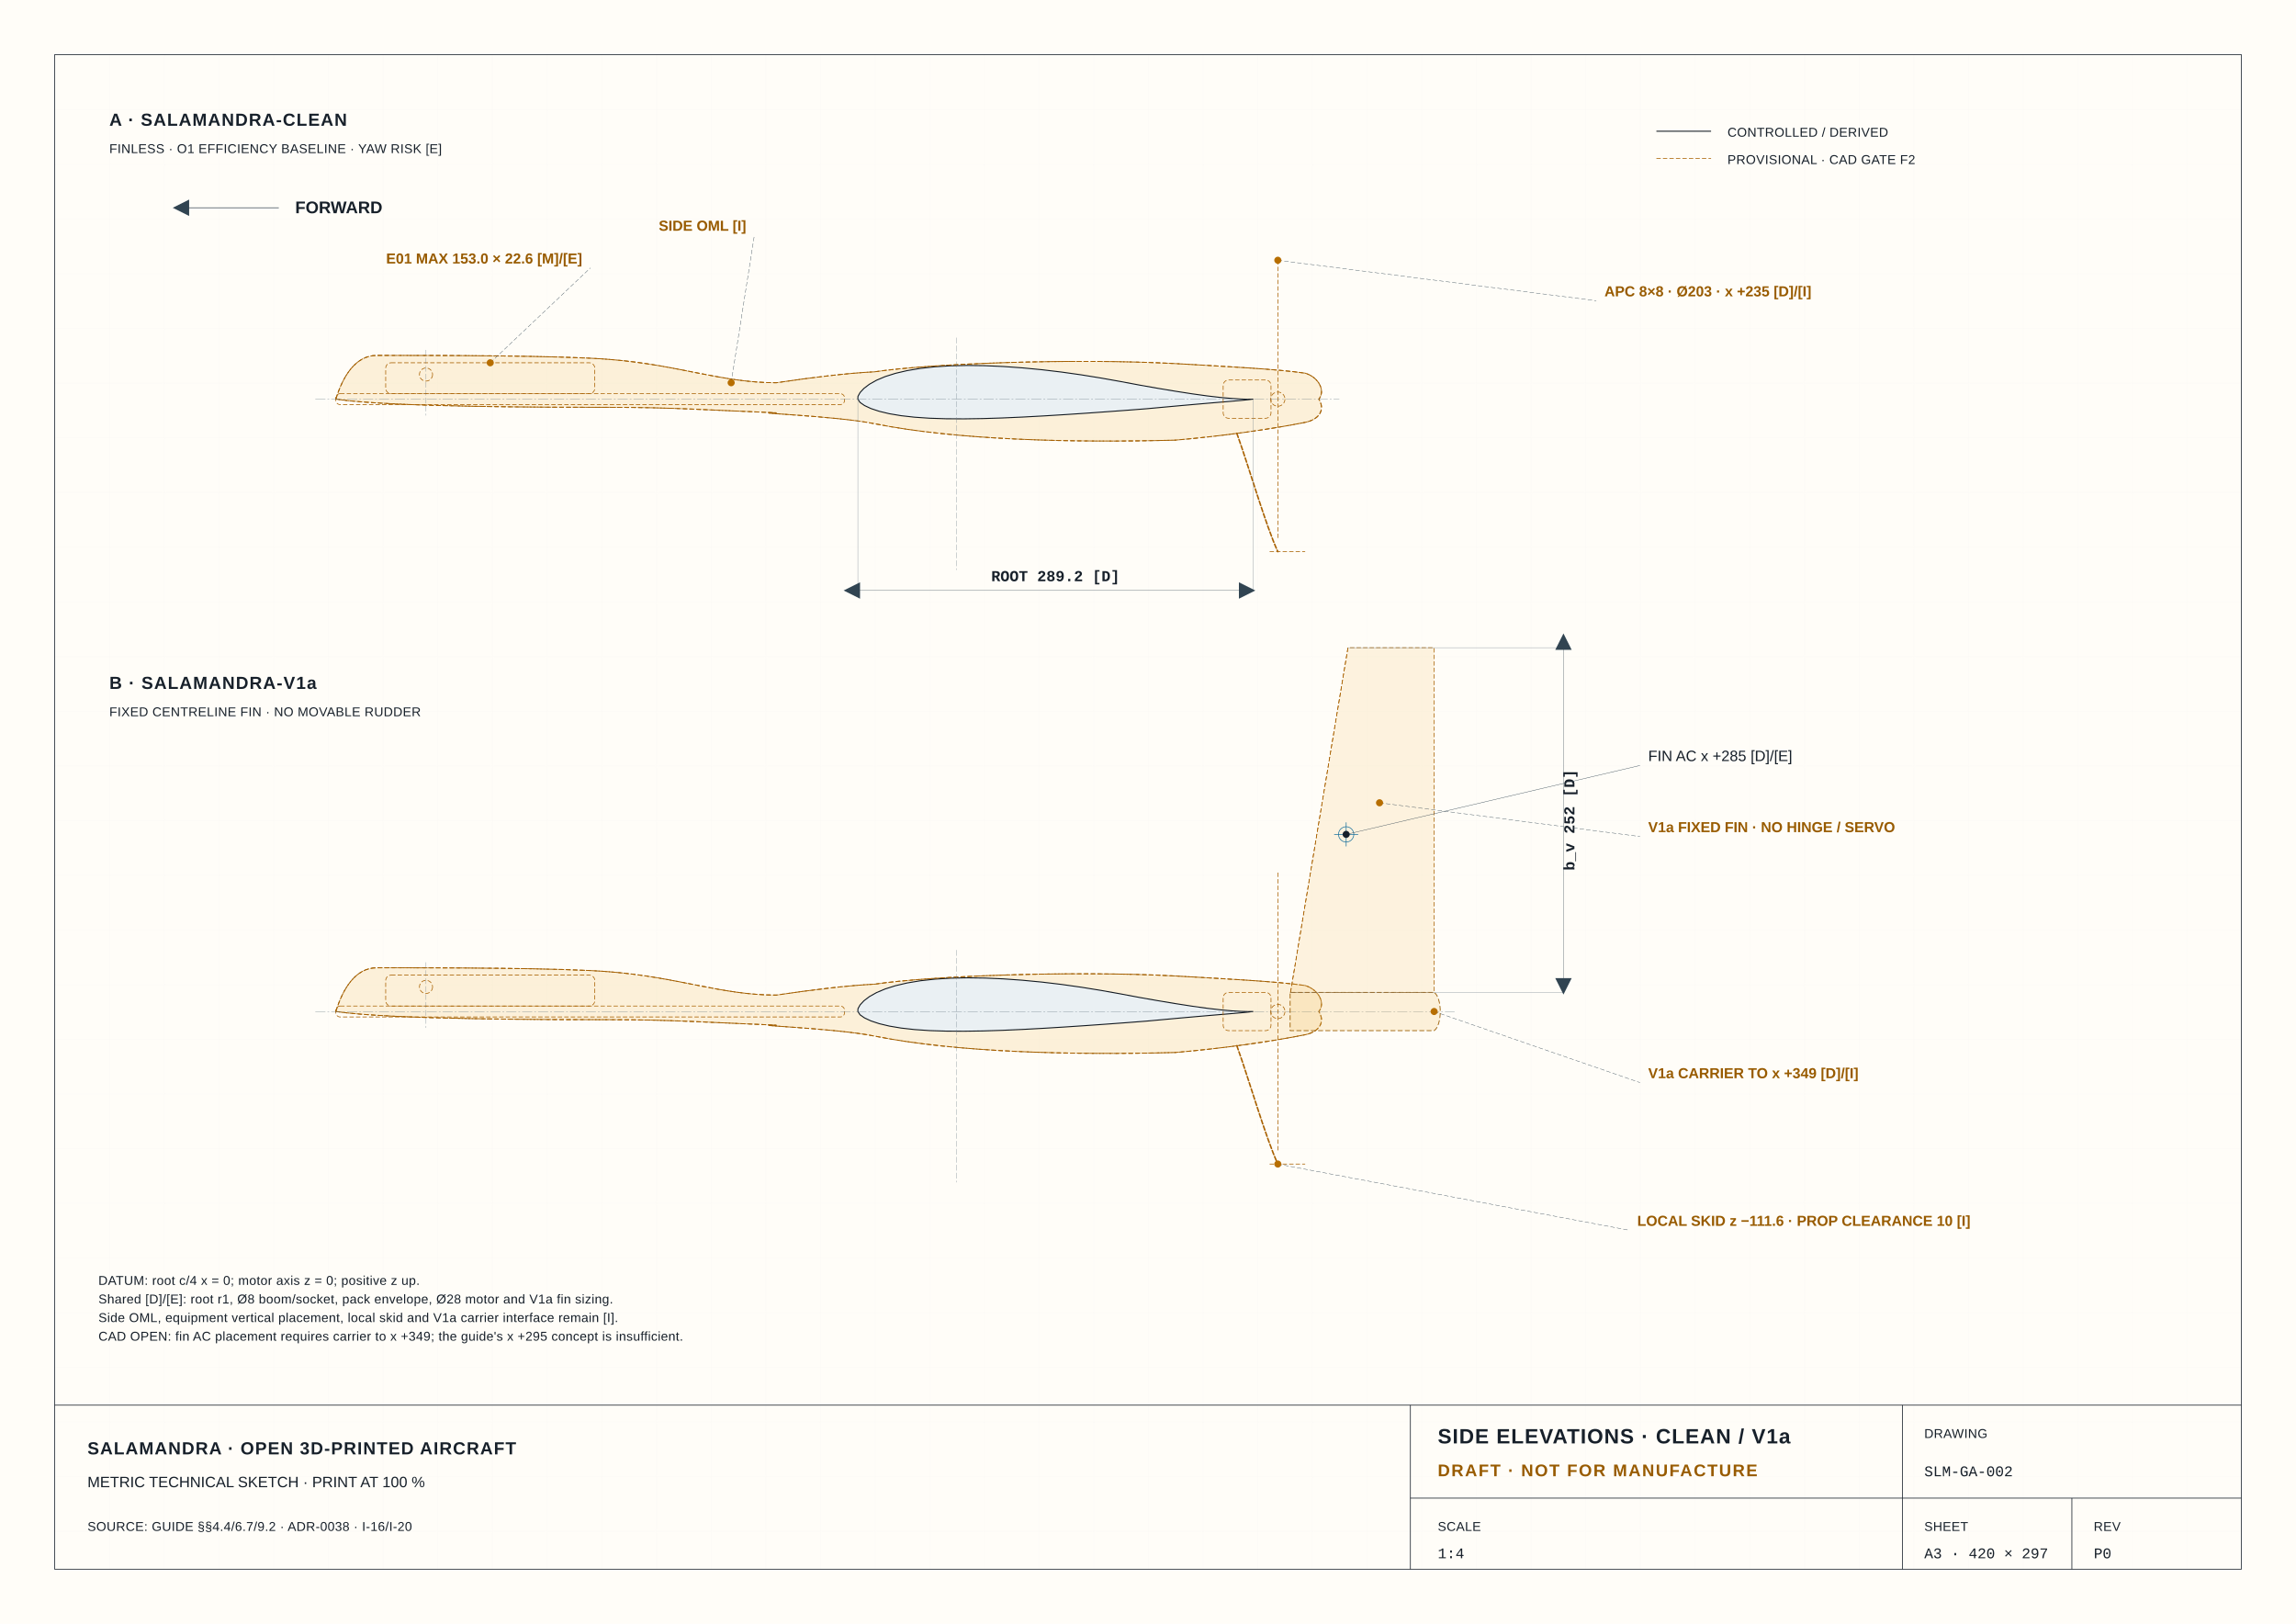
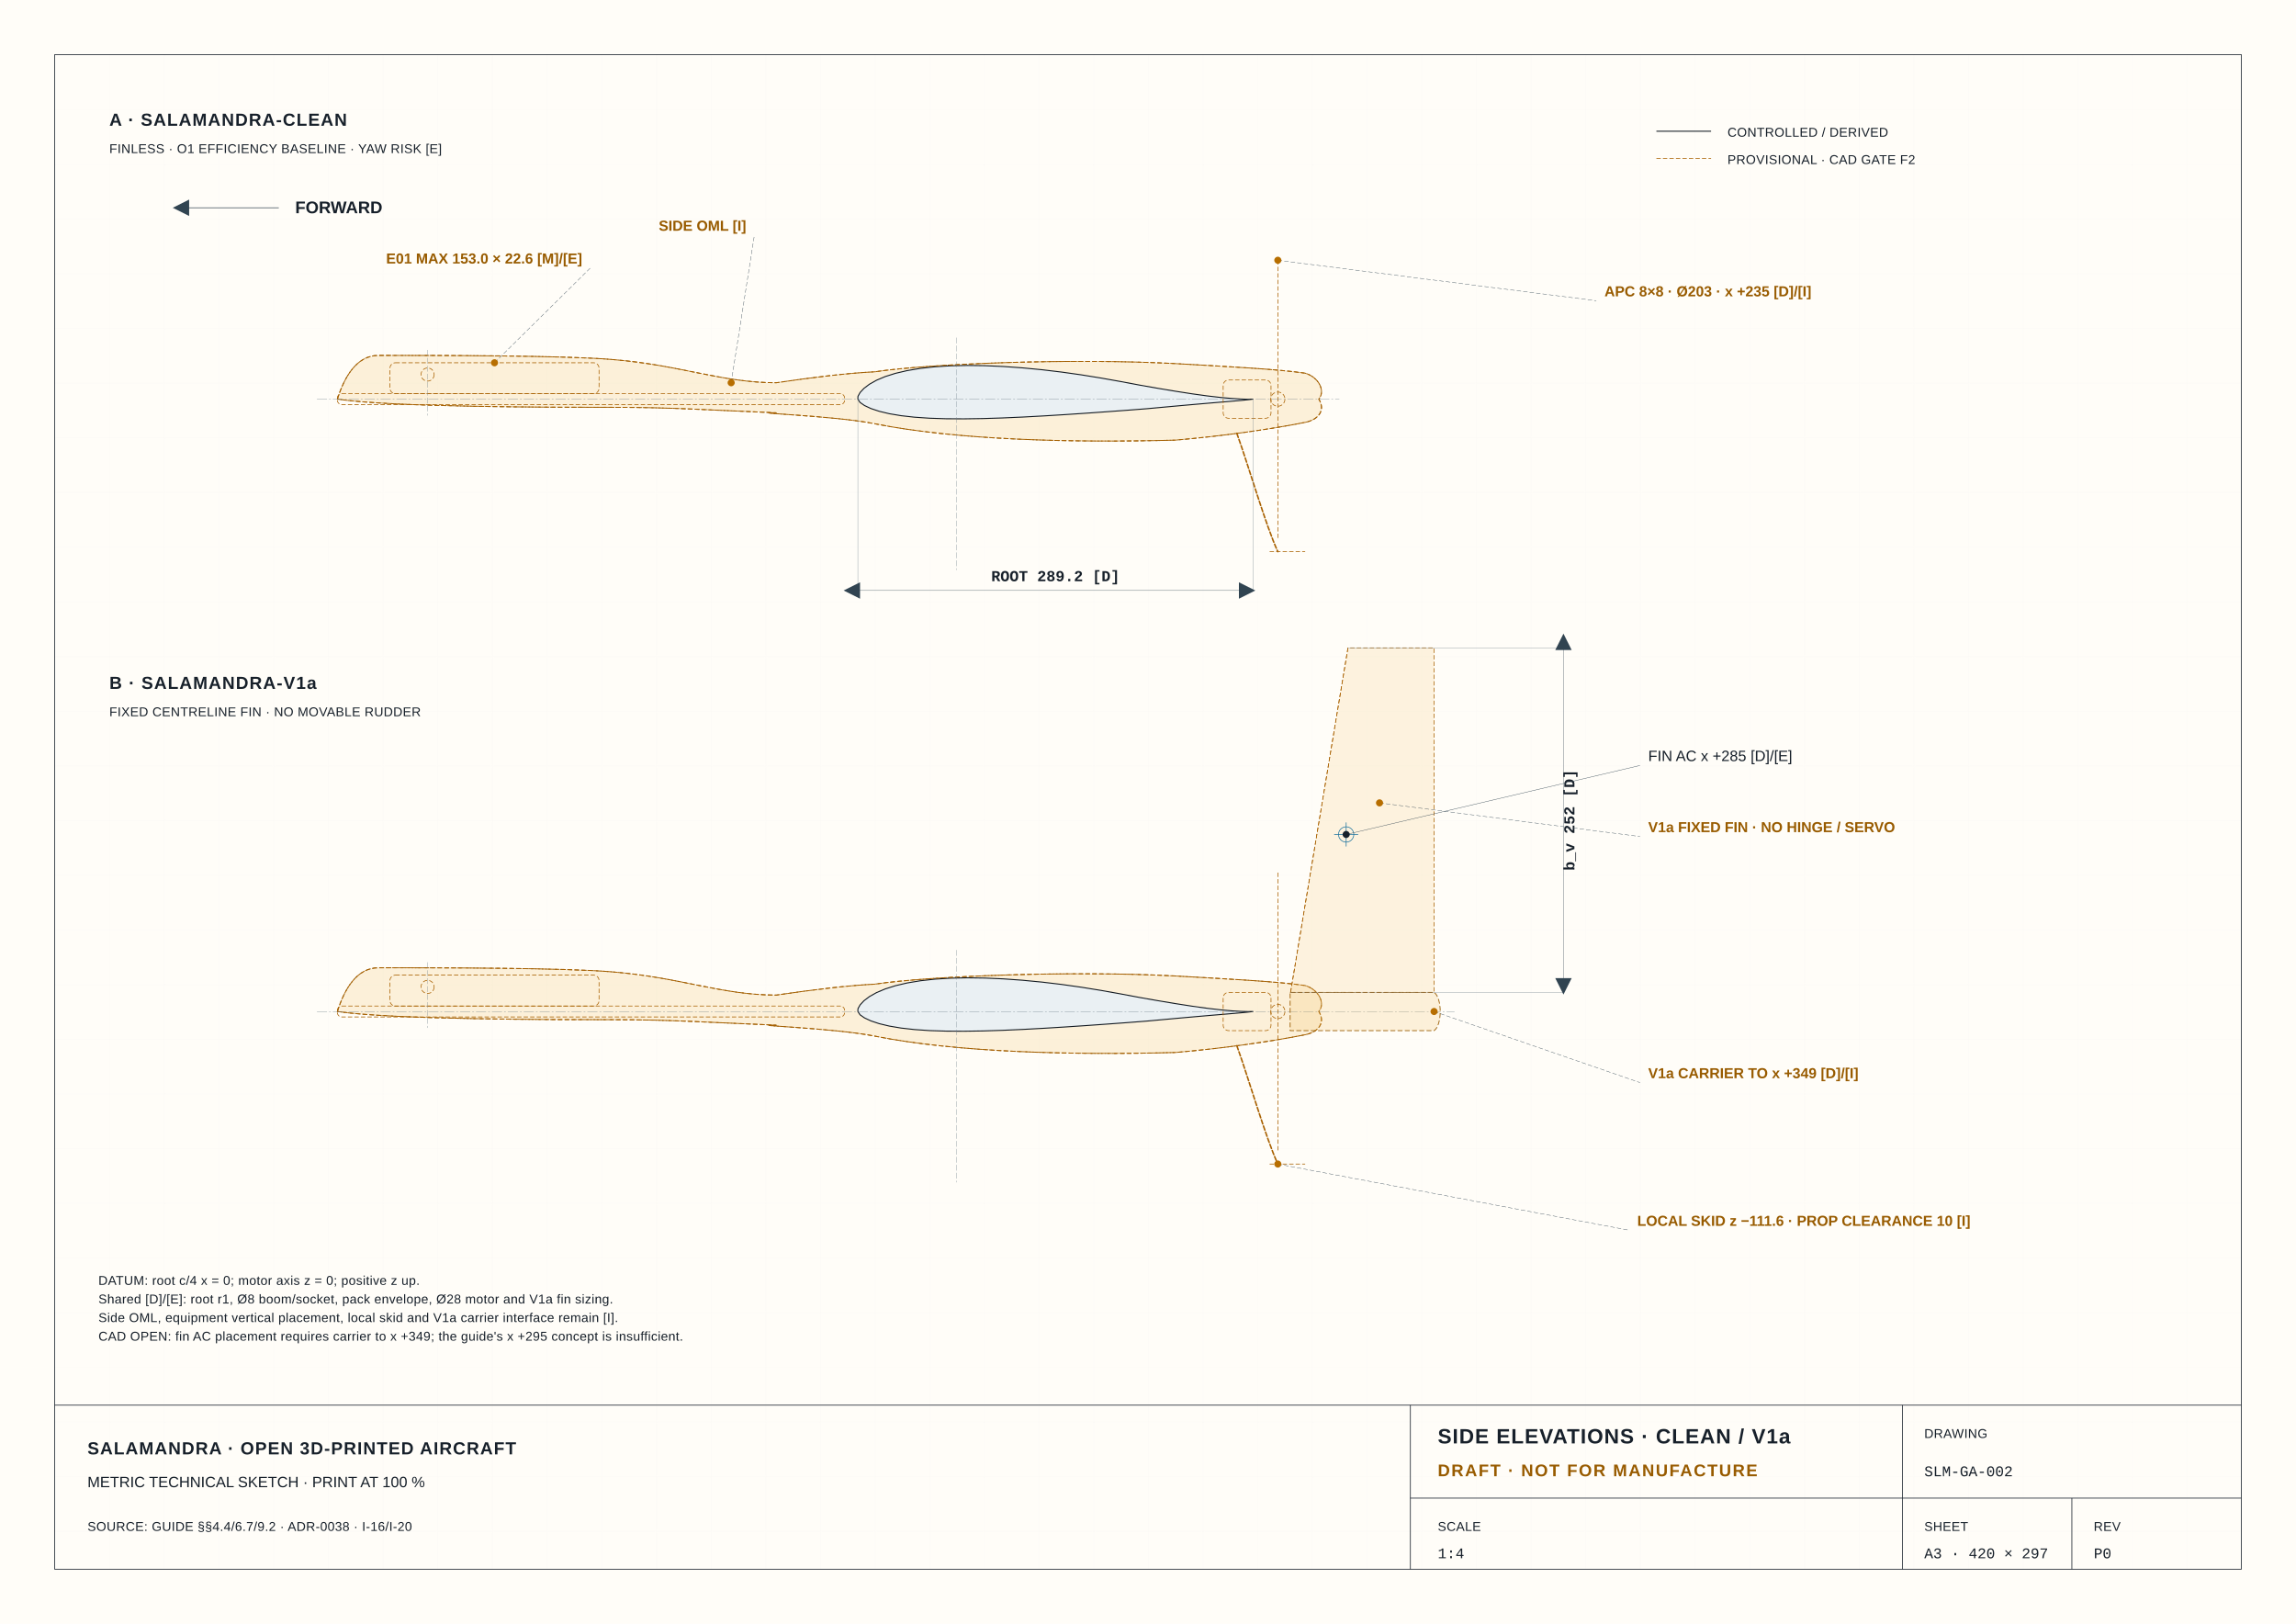
<svg xmlns="http://www.w3.org/2000/svg" width="420mm" height="297mm" viewBox="0 0 420 297" role="img" aria-labelledby="svg-title svg-desc">
  <defs>
    <pattern id="grid" width="10" height="10" patternUnits="userSpaceOnUse">
      <path d="M10 0H0V10" fill="none" stroke="#2e4757" stroke-opacity=".07" stroke-width=".16" />
    </pattern>
    <marker id="arrow-end" markerWidth="3" markerHeight="3" refX="2.6" refY="1.5" orient="auto" markerUnits="userSpaceOnUse">
      <path d="M0 0L3 1.5L0 3Z" fill="#314451" />
    </marker>
    <marker id="arrow-start" markerWidth="3" markerHeight="3" refX=".4" refY="1.5" orient="auto-start-reverse" markerUnits="userSpaceOnUse">
      <path d="M0 0L3 1.5L0 3Z" fill="#314451" />
    </marker>
    <style>
          :root { color-scheme: light; }
          * { vector-effect: non-scaling-stroke; }
          .sheet { fill: #fffdf8; }
          .grid { fill: url(#grid); }
          .frame, .title-line { fill: none; stroke: #17202a; stroke-width: .5; }
          .outline { fill: none; stroke: #111820; stroke-width: .7; stroke-linejoin: round; }
          .medium { fill: none; stroke: #263746; stroke-width: .42; }
          .thin { fill: none; stroke: #455563; stroke-width: .25; }
          .hidden { fill: none; stroke: #667784; stroke-width: .25; stroke-dasharray: 2.4 1.4; }
          .centre { fill: none; stroke: #5a6c79; stroke-width: .2; stroke-dasharray: 7 1.4 1.2 1.4; }
          .station { fill: none; stroke: #6c7c87; stroke-width: .22; stroke-dasharray: 4 1.5; }
          .controlled-fill { fill: #eaf0f3; stroke: none; }
          .core-fill { fill: #d9e2e7; stroke: none; }
          .segment-fill-a { fill: #eef3f5; stroke: none; }
          .segment-fill-b { fill: #f7f9fa; stroke: none; }
          .elevon-fill { fill: #dcecf4; stroke: #24698f; stroke-width: .35; }
          .derived { fill: none; stroke: #146e9b; stroke-width: .45; }
          .derived-fill { fill: #146e9b; stroke: none; }
          .provisional-line { fill: none; stroke: #a86000; stroke-width: .48; stroke-dasharray: 3 1.5; }
          .provisional-fill { fill: #f4c46a; fill-opacity: .18; stroke: #a86000; stroke-width: .48; stroke-dasharray: 3 1.5; }
          .provisional-dot { fill: #b76e00; stroke: none; }
          .datum-dot { fill: #17202a; stroke: none; }
          .dimension, .extension, .leader { fill: none; stroke: #314451; stroke-width: .22; }
          .extension { stroke: #71808a; }
          .leader { stroke-width: .25; }
          text { font-family: Arial, Helvetica, sans-serif; fill: #17202a; }
          .sheet-title { font-size: 5.2px; font-weight: 700; letter-spacing: .35px; }
          .block-title { font-size: 3.8px; font-weight: 700; letter-spacing: .16px; }
          .sheet-subtitle { font-size: 3.2px; font-weight: 600; letter-spacing: .18px; }
          .label { font-size: 3.1px; font-weight: 600; }
          .note { font-size: 2.75px; }
          .micro { font-size: 2.35px; letter-spacing: .05px; }
          .dimension-text { font: 600 2.8px 'Courier New', Consolas, monospace; }
          .mono { font: 2.7px 'Courier New', Consolas, monospace; }
          .provisional-text { font-size: 2.65px; font-weight: 600; fill: #985b00; }
          .status { font-size: 3.1px; font-weight: 700; fill: #985b00; letter-spacing: .25px; }
          .watermark { font-size: 8px; font-weight: 700; fill: #b76e00; fill-opacity: .08; letter-spacing: .8px; }
        </style>
  </defs>
  <rect width="420" height="297" class="sheet" />
  <rect x="10" y="10" width="400" height="277" class="grid" />
  <rect x="10" y="10" width="400" height="277" class="frame" />
  <line x1="10" y1="257" x2="410" y2="257" class="title-line" />
  <line x1="258" y1="257" x2="258" y2="287" class="title-line" />
  <line x1="348" y1="257" x2="348" y2="287" class="title-line" />
  <line x1="258" y1="274" x2="410" y2="274" class="title-line" />
  <line x1="379" y1="274" x2="379" y2="287" class="title-line" />
  <text x="16" y="266" class="sheet-subtitle" text-anchor="start">SALAMANDRA · OPEN 3D-PRINTED AIRCRAFT</text>
  <text x="16" y="272" class="note" text-anchor="start">METRIC TECHNICAL SKETCH · PRINT AT 100 %</text>
  <text x="16" y="280" class="micro" text-anchor="start">SOURCE: GUIDE §§4.4/6.7/9.2 · ADR-0038 · I-16/I-20</text>
  <text x="263" y="264" class="block-title" text-anchor="start" style="font-size:3.8px">SIDE ELEVATIONS · CLEAN / V1a</text>
  <text x="263" y="270" class="status" text-anchor="start">DRAFT · NOT FOR MANUFACTURE</text>
  <text x="352" y="263" class="micro" text-anchor="start">DRAWING</text>
  <text x="352" y="270" class="mono" text-anchor="start">SLM-GA-002</text>
  <text x="263" y="280" class="micro" text-anchor="start">SCALE</text>
  <text x="263" y="285" class="mono" text-anchor="start">1:4</text>
  <text x="352" y="280" class="micro" text-anchor="start">SHEET</text>
  <text x="352" y="285" class="mono" text-anchor="start">A3 · 420 × 297</text>
  <text x="383" y="280" class="micro" text-anchor="start">REV</text>
  <text x="383" y="285" class="mono" text-anchor="start">P0</text>
-   <path d="M 61.429 73 C 62.679 69 64.929 65 68.929 65 C 80.179 65 102.929 65 111.679 65.75 C 124.179 66.75 132 70 142 70 C 148.75 69 155 68.25 160 68 C 170 66.5 196.25 65.5 215 66.5 C 223.75 67 233.75 67.5 238.75 68.25 C 241.25 69 242.5 71.5 241.25 73 C 242.5 75 241.25 76.75 238.75 77.25 C 232.5 78.5 223.75 79.75 215 80.5 C 196.25 81 175 80.5 160 77.5 C 152.5 76 135.75 75.5 142 75.5 C 129.5 75 122.929 74.5 111.679 74.5 C 101.679 74.5 71.429 74.5 61.429 73 Z" class="provisional-fill" style="fill:#f4c46a;fill-opacity:.22;stroke:#985b00;stroke-width:.62;stroke-dasharray:3.4 1.6;stroke-linejoin:round" />
+   <path d="M 61.72 73 C 62.97 69 65.22 65 69.22 65 C 80.47 65 103.22 65 111.97 65.75 C 124.47 66.75 132 70 142 70 C 148.75 69 155 68.25 160 68 C 170 66.5 196.25 65.5 215 66.5 C 223.75 67 233.75 67.5 238.75 68.25 C 241.25 69 242.5 71.5 241.25 73 C 242.5 75 241.25 76.75 238.75 77.25 C 232.5 78.5 223.75 79.75 215 80.5 C 196.25 81 175 80.5 160 77.5 C 152.5 76 135.75 75.5 142 75.5 C 129.5 75 123.22 74.5 111.97 74.5 C 101.97 74.5 71.72 74.5 61.72 73 Z" class="provisional-fill" style="fill:#f4c46a;fill-opacity:.22;stroke:#985b00;stroke-width:.62;stroke-dasharray:3.4 1.6;stroke-linejoin:round" />
  <polygon points="229.193,73 228.952,73.007 228.222,73.013 227.012,72.979 225.354,72.878 223.281,72.694 220.837,72.412 218.077,72.03 215.056,71.561 211.825,71.023 208.475,70.434 204.986,69.779 201.425,69.145 197.822,68.562 194.204,68.051 190.597,67.621 187.031,67.28 183.542,67.031 180.163,66.881 176.927,66.837 173.863,66.903 170.997,67.083 168.352,67.378 165.946,67.78 163.798,68.282 161.925,68.874 160.338,69.544 159.042,70.273 158.041,71.032 157.339,71.785 156.944,72.487 156.923,73 157.331,73.607 158.141,74.171 159.314,74.719 160.83,75.224 162.675,75.666 164.835,76.028 167.295,76.304 170.038,76.49 173.045,76.588 176.287,76.608 179.732,76.557 183.344,76.444 187.083,76.278 190.908,76.071 194.774,75.834 198.634,75.577 202.441,75.307 206.148,75.035 209.746,74.756 213.113,74.447 216.25,74.162 219.118,73.909 221.68,73.688 223.906,73.501 225.766,73.345 227.236,73.217 228.303,73.109 228.964,73.029 229.193,73" class="controlled-fill" />
  <polygon points="229.193,73 228.952,73.007 228.222,73.013 227.012,72.979 225.354,72.878 223.281,72.694 220.837,72.412 218.077,72.03 215.056,71.561 211.825,71.023 208.475,70.434 204.986,69.779 201.425,69.145 197.822,68.562 194.204,68.051 190.597,67.621 187.031,67.28 183.542,67.031 180.163,66.881 176.927,66.837 173.863,66.903 170.997,67.083 168.352,67.378 165.946,67.78 163.798,68.282 161.925,68.874 160.338,69.544 159.042,70.273 158.041,71.032 157.339,71.785 156.944,72.487 156.923,73 157.331,73.607 158.141,74.171 159.314,74.719 160.83,75.224 162.675,75.666 164.835,76.028 167.295,76.304 170.038,76.49 173.045,76.588 176.287,76.608 179.732,76.557 183.344,76.444 187.083,76.278 190.908,76.071 194.774,75.834 198.634,75.577 202.441,75.307 206.148,75.035 209.746,74.756 213.113,74.447 216.25,74.162 219.118,73.909 221.68,73.688 223.906,73.501 225.766,73.345 227.236,73.217 228.303,73.109 228.964,73.029 229.193,73" class="outline" />
-   <path d="M 61.429 73 C 62.679 69 64.929 65 68.929 65 C 80.179 65 102.929 65 111.679 65.75 C 124.179 66.75 132 70 142 70 C 148.75 69 155 68.25 160 68 C 170 66.5 196.25 65.5 215 66.5 C 223.75 67 233.75 67.5 238.75 68.25 C 241.25 69 242.5 71.5 241.25 73 C 242.5 75 241.25 76.75 238.75 77.25 C 232.5 78.5 223.75 79.75 215 80.5 C 196.25 81 175 80.5 160 77.5 C 152.5 76 135.75 75.5 142 75.5 C 129.5 75 122.929 74.5 111.679 74.5 C 101.679 74.5 71.429 74.5 61.429 73 Z" class="provisional-line" style="stroke-width:.62;fill:none" />
-   <rect x="61.429" y="72" width="93.071" height="2" rx="0.8" class="provisional-line" />
-   <rect x="70.553" y="66.35" width="38.25" height="5.65" rx="1" class="provisional-line" />
+   <path d="M 61.72 73 C 62.97 69 65.22 65 69.22 65 C 80.47 65 103.22 65 111.97 65.75 C 124.47 66.75 132 70 142 70 C 148.75 69 155 68.25 160 68 C 170 66.5 196.25 65.5 215 66.5 C 223.75 67 233.75 67.5 238.75 68.25 C 241.25 69 242.5 71.5 241.25 73 C 242.5 75 241.25 76.75 238.75 77.25 C 232.5 78.5 223.75 79.75 215 80.5 C 196.25 81 175 80.5 160 77.5 C 152.5 76 135.75 75.5 142 75.5 C 129.5 75 123.22 74.5 111.97 74.5 C 101.97 74.5 71.72 74.5 61.72 73 Z" class="provisional-line" style="stroke-width:.62;fill:none" />
+   <rect x="61.72" y="72" width="92.78" height="2" rx="0.8" class="provisional-line" />
+   <rect x="71.332" y="66.35" width="38.25" height="5.65" rx="1" class="provisional-line" />
  <rect x="223.75" y="69.5" width="8.75" height="7" rx="1" class="provisional-line" />
  <line x1="233.75" y1="47.6" x2="233.75" y2="98.4" class="provisional-line" />
  <circle cx="233.75" cy="73" r="1.3" class="provisional-line" />
  <path d="M 226.25 79.25 C 228.5 85.5 231.5 96 233.75 100.9" class="provisional-line" style="fill:none;stroke-width:1.05;stroke-linecap:round" />
  <line x1="232.25" y1="100.9" x2="238.75" y2="100.9" class="provisional-line" stroke-dasharray="none" />
-   <line x1="57.679" y1="73" x2="245" y2="73" class="centre" />
+   <line x1="57.97" y1="73" x2="245" y2="73" class="centre" />
  <line x1="175" y1="61.75" x2="175" y2="104.25" class="station" />
-   <circle cx="77.929" cy="68.5" r="1.2" class="provisional-line" />
-   <line x1="77.929" y1="64" x2="77.929" y2="76" class="station" />
-   <path d="M 61.429 185 C 62.679 181 64.929 177 68.929 177 C 80.179 177 102.929 177 111.679 177.75 C 124.179 178.75 132 182 142 182 C 148.75 181 155 180.25 160 180 C 170 178.5 196.25 177.5 215 178.5 C 223.75 179 233.75 179.5 238.75 180.25 C 241.25 181 242.5 183.5 241.25 185 C 242.5 187 241.25 188.75 238.75 189.25 C 232.5 190.5 223.75 191.75 215 192.5 C 196.25 193 175 192.5 160 189.5 C 152.5 188 135.75 187.5 142 187.5 C 129.5 187 122.929 186.5 111.679 186.5 C 101.679 186.5 71.429 186.5 61.429 185 Z" class="provisional-fill" style="fill:#f4c46a;fill-opacity:.22;stroke:#985b00;stroke-width:.62;stroke-dasharray:3.4 1.6;stroke-linejoin:round" />
+   <circle cx="78.22" cy="68.5" r="1.2" class="provisional-line" />
+   <line x1="78.22" y1="64" x2="78.22" y2="76" class="station" />
+   <path d="M 61.72 185 C 62.97 181 65.22 177 69.22 177 C 80.47 177 103.22 177 111.97 177.75 C 124.47 178.75 132 182 142 182 C 148.75 181 155 180.25 160 180 C 170 178.5 196.25 177.5 215 178.5 C 223.75 179 233.75 179.5 238.75 180.25 C 241.25 181 242.5 183.5 241.25 185 C 242.5 187 241.25 188.75 238.75 189.25 C 232.5 190.5 223.75 191.75 215 192.5 C 196.25 193 175 192.5 160 189.5 C 152.5 188 135.75 187.5 142 187.5 C 129.5 187 123.22 186.5 111.97 186.5 C 101.97 186.5 71.72 186.5 61.72 185 Z" class="provisional-fill" style="fill:#f4c46a;fill-opacity:.22;stroke:#985b00;stroke-width:.62;stroke-dasharray:3.4 1.6;stroke-linejoin:round" />
  <polygon points="229.193,185 228.952,185.007 228.222,185.013 227.012,184.979 225.354,184.878 223.281,184.694 220.837,184.412 218.077,184.03 215.056,183.561 211.825,183.023 208.475,182.434 204.986,181.779 201.425,181.145 197.822,180.562 194.204,180.051 190.597,179.621 187.031,179.28 183.542,179.031 180.163,178.881 176.927,178.837 173.863,178.903 170.997,179.083 168.352,179.378 165.946,179.78 163.798,180.282 161.925,180.874 160.338,181.544 159.042,182.273 158.041,183.032 157.339,183.785 156.944,184.487 156.923,185 157.331,185.607 158.141,186.171 159.314,186.719 160.83,187.224 162.675,187.666 164.835,188.028 167.295,188.304 170.038,188.49 173.045,188.588 176.287,188.608 179.732,188.557 183.344,188.444 187.083,188.278 190.908,188.071 194.774,187.834 198.634,187.577 202.441,187.307 206.148,187.035 209.746,186.756 213.113,186.447 216.25,186.162 219.118,185.909 221.68,185.688 223.906,185.501 225.766,185.345 227.236,185.217 228.303,185.109 228.964,185.029 229.193,185" class="controlled-fill" />
  <polygon points="229.193,185 228.952,185.007 228.222,185.013 227.012,184.979 225.354,184.878 223.281,184.694 220.837,184.412 218.077,184.03 215.056,183.561 211.825,183.023 208.475,182.434 204.986,181.779 201.425,181.145 197.822,180.562 194.204,180.051 190.597,179.621 187.031,179.28 183.542,179.031 180.163,178.881 176.927,178.837 173.863,178.903 170.997,179.083 168.352,179.378 165.946,179.78 163.798,180.282 161.925,180.874 160.338,181.544 159.042,182.273 158.041,183.032 157.339,183.785 156.944,184.487 156.923,185 157.331,185.607 158.141,186.171 159.314,186.719 160.83,187.224 162.675,187.666 164.835,188.028 167.295,188.304 170.038,188.49 173.045,188.588 176.287,188.608 179.732,188.557 183.344,188.444 187.083,188.278 190.908,188.071 194.774,187.834 198.634,187.577 202.441,187.307 206.148,187.035 209.746,186.756 213.113,186.447 216.25,186.162 219.118,185.909 221.68,185.688 223.906,185.501 225.766,185.345 227.236,185.217 228.303,185.109 228.964,185.029 229.193,185" class="outline" />
-   <path d="M 61.429 185 C 62.679 181 64.929 177 68.929 177 C 80.179 177 102.929 177 111.679 177.75 C 124.179 178.75 132 182 142 182 C 148.75 181 155 180.25 160 180 C 170 178.5 196.25 177.5 215 178.5 C 223.75 179 233.75 179.5 238.75 180.25 C 241.25 181 242.5 183.5 241.25 185 C 242.5 187 241.25 188.75 238.75 189.25 C 232.5 190.5 223.75 191.75 215 192.5 C 196.25 193 175 192.5 160 189.5 C 152.5 188 135.75 187.5 142 187.5 C 129.5 187 122.929 186.5 111.679 186.5 C 101.679 186.5 71.429 186.5 61.429 185 Z" class="provisional-line" style="stroke-width:.62;fill:none" />
-   <rect x="61.429" y="184" width="93.071" height="2" rx="0.8" class="provisional-line" />
-   <rect x="70.553" y="178.35" width="38.25" height="5.65" rx="1" class="provisional-line" />
+   <path d="M 61.72 185 C 62.97 181 65.22 177 69.22 177 C 80.47 177 103.22 177 111.97 177.75 C 124.47 178.75 132 182 142 182 C 148.75 181 155 180.25 160 180 C 170 178.5 196.25 177.5 215 178.5 C 223.75 179 233.75 179.5 238.75 180.25 C 241.25 181 242.5 183.5 241.25 185 C 242.5 187 241.25 188.75 238.75 189.25 C 232.5 190.5 223.75 191.75 215 192.5 C 196.25 193 175 192.5 160 189.5 C 152.5 188 135.75 187.5 142 187.5 C 129.5 187 123.22 186.5 111.97 186.5 C 101.97 186.5 71.72 186.5 61.72 185 Z" class="provisional-line" style="stroke-width:.62;fill:none" />
+   <rect x="61.72" y="184" width="92.78" height="2" rx="0.8" class="provisional-line" />
+   <rect x="71.332" y="178.35" width="38.25" height="5.65" rx="1" class="provisional-line" />
  <rect x="223.75" y="181.5" width="8.75" height="7" rx="1" class="provisional-line" />
  <line x1="233.75" y1="159.6" x2="233.75" y2="210.4" class="provisional-line" />
  <circle cx="233.75" cy="185" r="1.3" class="provisional-line" />
  <path d="M 226.25 191.25 C 228.5 197.5 231.5 208 233.75 212.9" class="provisional-line" style="fill:none;stroke-width:1.05;stroke-linecap:round" />
  <line x1="232.25" y1="212.9" x2="238.75" y2="212.9" class="provisional-line" stroke-dasharray="none" />
-   <line x1="57.679" y1="185" x2="266.089" y2="185" class="centre" />
+   <line x1="57.97" y1="185" x2="266.081" y2="185" class="centre" />
  <line x1="175" y1="173.75" x2="175" y2="216.25" class="station" />
-   <path d="M 236 181.5 L 262.339 181.5 C 263.839 182.5 263.839 187.5 262.339 188.5 L 236 188.5 Z" class="provisional-fill" style="fill:#f4c46a;fill-opacity:.22;stroke:#985b00;stroke-width:.55;stroke-dasharray:3.4 1.6;stroke-linejoin:round" />
-   <polygon points="236.071,181.5 246.578,118.457 262.339,118.457 262.339,181.5" class="provisional-fill" />
-   <line x1="236.071" y1="181.5" x2="246.578" y2="118.457" class="provisional-line" stroke-dasharray="none" />
-   <circle cx="246.25" cy="152.605" r="1.4" class="derived" />
-   <line x1="244.05" y1="152.605" x2="248.45" y2="152.605" class="derived" />
-   <line x1="246.25" y1="150.405" x2="246.25" y2="154.805" class="derived" />
-   <line x1="246.578" y1="118.457" x2="286" y2="118.457" class="extension" />
-   <line x1="236.071" y1="181.5" x2="286" y2="181.5" class="extension" />
-   <line x1="286" y1="118.457" x2="286" y2="181.5" class="dimension" marker-start="url(#arrow-start)" marker-end="url(#arrow-end)" />
-   <text x="288" y="149.979" class="dimension-text" text-anchor="middle" transform="rotate(-90 288 149.979)">b_v 252 [D]</text>
-   <line x1="246.25" y1="152.605" x2="300" y2="140" class="leader" />
-   <circle cx="246.25" cy="152.605" r="0.65" class="datum-dot" />
+   <path d="M 236 181.5 L 262.331 181.5 C 263.831 182.5 263.831 187.5 262.331 188.5 L 236 188.5 Z" class="provisional-fill" style="fill:#f4c46a;fill-opacity:.22;stroke:#985b00;stroke-width:.55;stroke-dasharray:3.4 1.6;stroke-linejoin:round" />
+   <polygon points="236.076,181.5 246.578,118.49 262.331,118.49 262.331,181.5" class="provisional-fill" />
+   <line x1="236.076" y1="181.5" x2="246.578" y2="118.49" class="provisional-line" stroke-dasharray="none" />
+   <circle cx="246.25" cy="152.62" r="1.4" class="derived" />
+   <line x1="244.05" y1="152.62" x2="248.45" y2="152.62" class="derived" />
+   <line x1="246.25" y1="150.42" x2="246.25" y2="154.82" class="derived" />
+   <line x1="246.578" y1="118.49" x2="286" y2="118.49" class="extension" />
+   <line x1="236.076" y1="181.5" x2="286" y2="181.5" class="extension" />
+   <line x1="286" y1="118.49" x2="286" y2="181.5" class="dimension" marker-start="url(#arrow-start)" marker-end="url(#arrow-end)" />
+   <text x="288" y="149.995" class="dimension-text" text-anchor="middle" transform="rotate(-90 288 149.995)">b_v 252 [D]</text>
+   <line x1="246.25" y1="152.62" x2="300" y2="140" class="leader" />
+   <circle cx="246.25" cy="152.62" r="0.65" class="datum-dot" />
  <text x="301.5" y="139.2" class="note" text-anchor="start">FIN AC x +285 [D]/[E]</text>
-   <circle cx="77.929" cy="180.5" r="1.2" class="provisional-line" />
-   <line x1="77.929" y1="176" x2="77.929" y2="188" class="station" />
+   <circle cx="78.22" cy="180.5" r="1.2" class="provisional-line" />
+   <line x1="78.22" y1="176" x2="78.22" y2="188" class="station" />
  <text x="20" y="23" class="sheet-subtitle" text-anchor="start">A · SALAMANDRA-CLEAN</text>
  <text x="20" y="28" class="micro" text-anchor="start">FINLESS · O1 EFFICIENCY BASELINE · YAW RISK [E]</text>
  <text x="20" y="126" class="sheet-subtitle" text-anchor="start">B · SALAMANDRA-V1a</text>
  <text x="20" y="131" class="micro" text-anchor="start">FIXED CENTRELINE FIN · NO MOVABLE RUDDER</text>
  <line x1="51" y1="38" x2="32" y2="38" class="medium" marker-end="url(#arrow-end)" />
  <text x="54" y="39" class="label" text-anchor="start">FORWARD</text>
-   <line x1="89.678" y1="66.35" x2="108" y2="49" class="leader provisional-line" />
-   <circle cx="89.678" cy="66.35" r="0.65" class="provisional-dot" />
+   <line x1="90.457" y1="66.35" x2="108" y2="49" class="leader provisional-line" />
+   <circle cx="90.457" cy="66.35" r="0.65" class="provisional-dot" />
  <text x="106.5" y="48.2" class="provisional-text" text-anchor="end">E01 MAX 153.0 × 22.6 [M]/[E]</text>
  <line x1="133.75" y1="70" x2="138" y2="43" class="leader provisional-line" />
  <circle cx="133.75" cy="70" r="0.65" class="provisional-dot" />
  <text x="136.5" y="42.2" class="provisional-text" text-anchor="end">SIDE OML [I]</text>
  <line x1="233.75" y1="47.6" x2="292" y2="55" class="leader provisional-line" />
  <circle cx="233.75" cy="47.6" r="0.65" class="provisional-dot" />
  <text x="293.5" y="54.2" class="provisional-text" text-anchor="start">APC 8×8 · Ø203 · x +235 [D]/[I]</text>
  <line x1="233.75" y1="212.9" x2="298" y2="225" class="leader provisional-line" />
  <circle cx="233.75" cy="212.9" r="0.65" class="provisional-dot" />
  <text x="299.5" y="224.2" class="provisional-text" text-anchor="start">LOCAL SKID z −111.6 · PROP CLEARANCE 10 [I]</text>
-   <line x1="262.339" y1="185" x2="300" y2="198" class="leader provisional-line" />
-   <circle cx="262.339" cy="185" r="0.65" class="provisional-dot" />
+   <line x1="262.331" y1="185" x2="300" y2="198" class="leader provisional-line" />
+   <circle cx="262.331" cy="185" r="0.65" class="provisional-dot" />
  <text x="301.5" y="197.2" class="provisional-text" text-anchor="start">V1a CARRIER TO x +349 [D]/[I]</text>
-   <line x1="252.357" y1="146.827" x2="300" y2="153" class="leader provisional-line" />
-   <circle cx="252.357" cy="146.827" r="0.65" class="provisional-dot" />
+   <line x1="252.354" y1="146.844" x2="300" y2="153" class="leader provisional-line" />
+   <circle cx="252.354" cy="146.844" r="0.65" class="provisional-dot" />
  <text x="301.5" y="152.2" class="provisional-text" text-anchor="start">V1a FIXED FIN · NO HINGE / SERVO</text>
  <line x1="156.923" y1="73" x2="156.923" y2="108" class="extension" />
  <line x1="229.231" y1="73" x2="229.231" y2="108" class="extension" />
  <line x1="156.923" y1="108" x2="229.231" y2="108" class="dimension" marker-start="url(#arrow-start)" marker-end="url(#arrow-end)" />
  <text x="193.077" y="106.3" class="dimension-text" text-anchor="middle">ROOT 289.2 [D]</text>
  <line x1="303" y1="24" x2="313" y2="24" class="outline" />
  <text x="316" y="25" class="micro" text-anchor="start">CONTROLLED / DERIVED</text>
  <line x1="303" y1="29" x2="313" y2="29" class="provisional-line" />
  <text x="316" y="30" class="micro" text-anchor="start">PROVISIONAL · CAD GATE F2</text>
  <text x="18" y="235" class="micro" text-anchor="start">
    <tspan x="18" dy="0">DATUM: root c/4 x = 0; motor axis z = 0; positive z up.</tspan>
    <tspan x="18" dy="3.4">Shared [D]/[E]: root r1, Ø8 boom/socket, pack envelope, Ø28 motor and V1a fin sizing.</tspan>
    <tspan x="18" dy="3.4">Side OML, equipment vertical placement, local skid and V1a carrier interface remain [I].</tspan>
    <tspan x="18" dy="3.4">CAD OPEN: fin AC placement requires carrier to x +349; the guide's x +295 concept is insufficient.</tspan>
  </text>
</svg>
